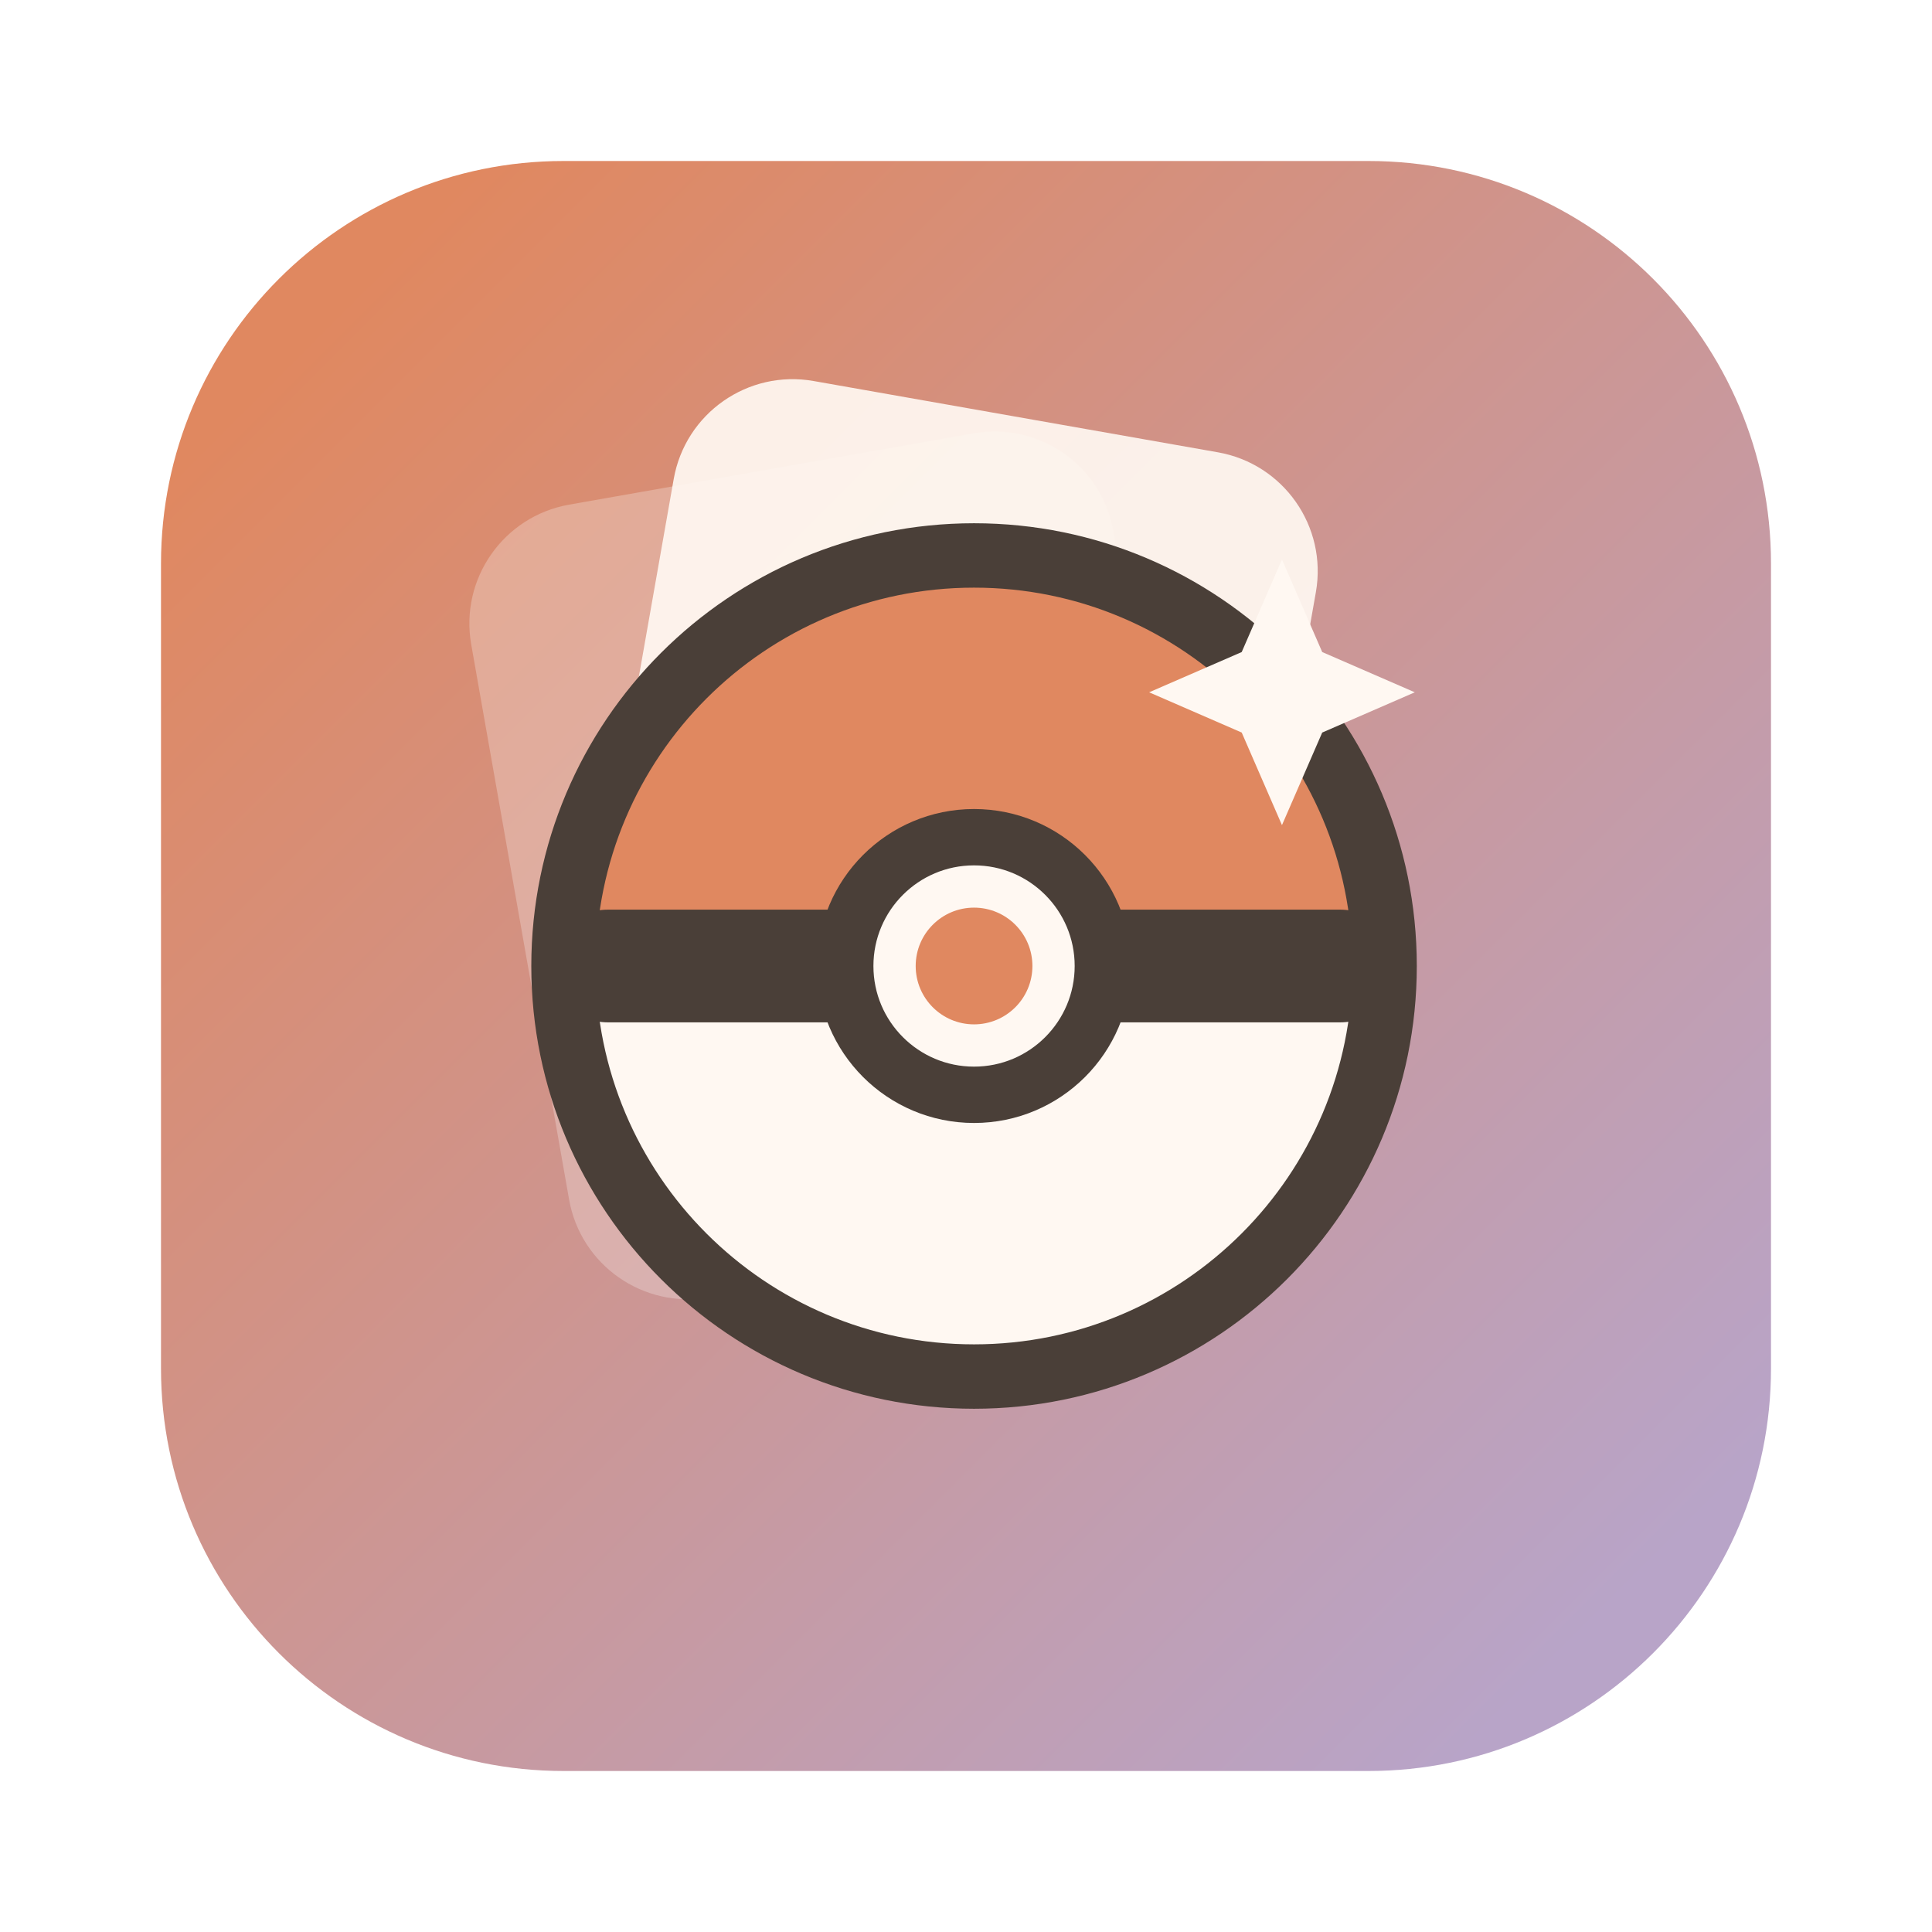
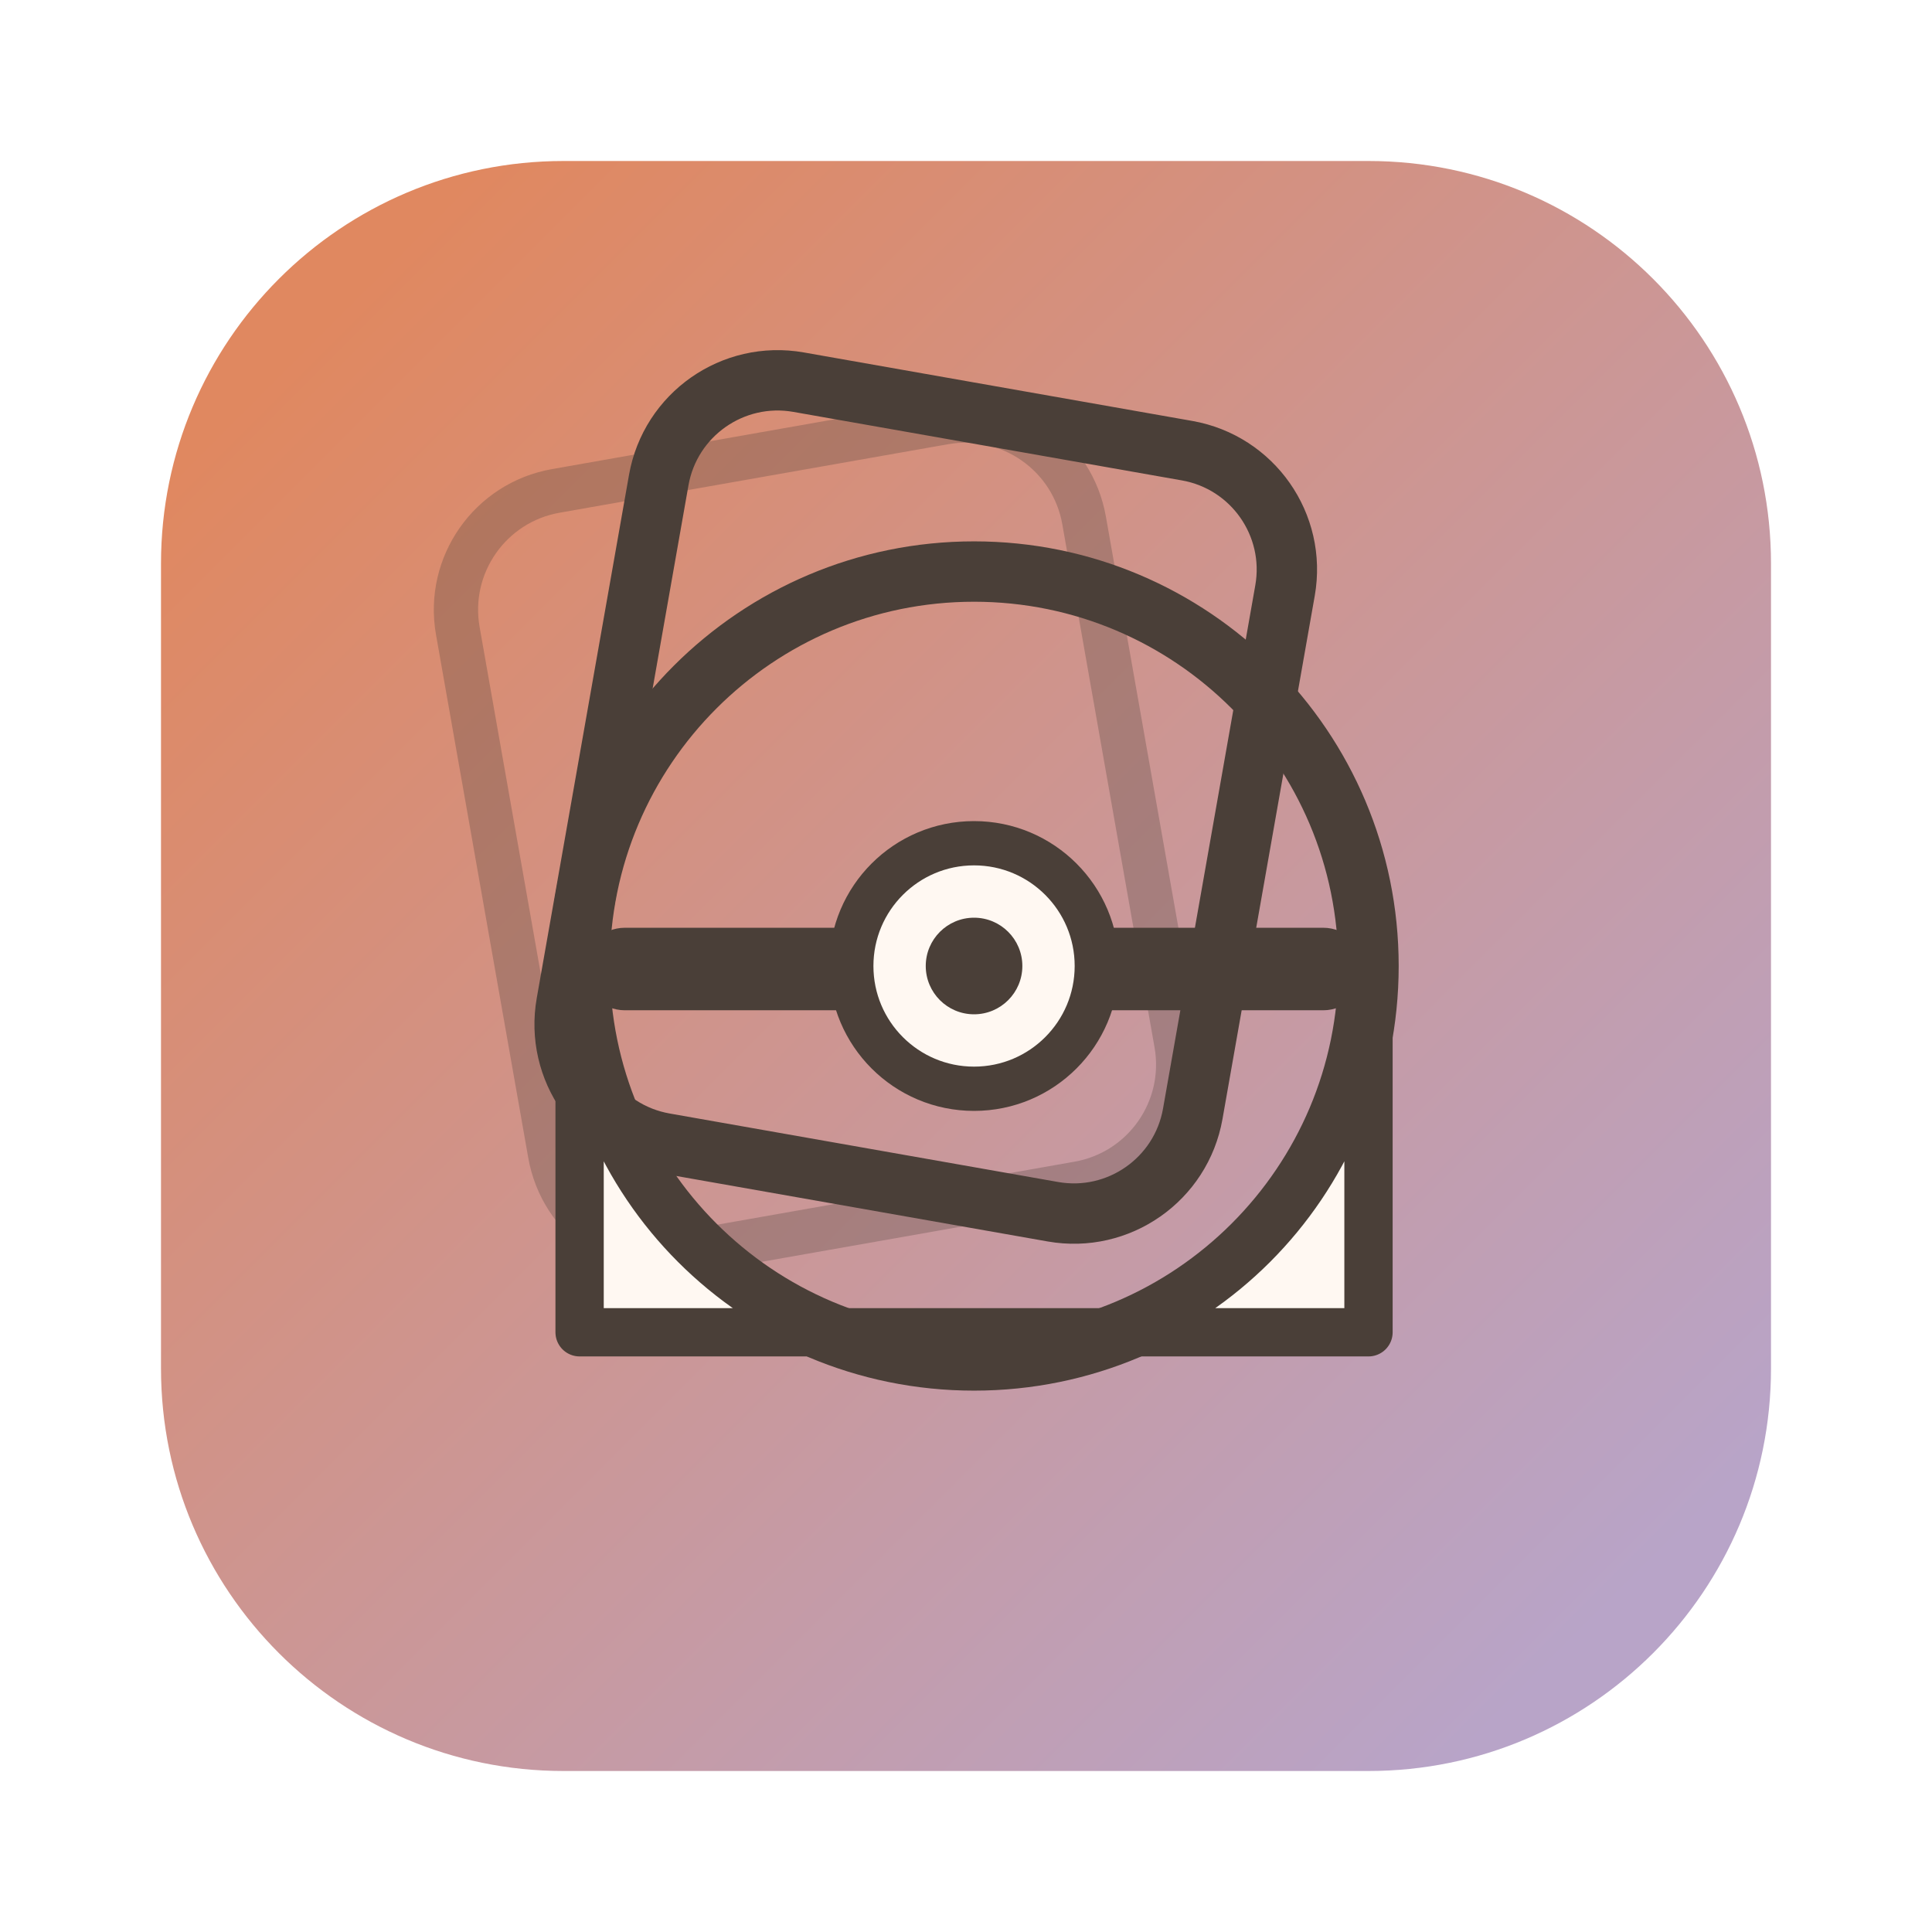
<svg xmlns="http://www.w3.org/2000/svg" width="48" height="48" viewBox="0 0 48 48" fill="none">
  <defs>
    <linearGradient id="bg" x1="8" y1="8" x2="40" y2="40" gradientUnits="userSpaceOnUse">
      <stop offset="0%" stop-color="#e08860" />
      <stop offset="100%" stop-color="#b8a4c8" />
    </linearGradient>
    <clipPath id="ball-clip">
      <circle cx="24.2" cy="24" r="10.2" />
    </clipPath>
  </defs>
  <rect x="4" y="4" width="40" height="40" rx="10" fill="url(#bg)" />
-   <rect x="12.8" y="11.5" width="16.2" height="20" rx="3" transform="rotate(-10 20.9 21.5)" fill="rgba(255,255,255,0.26)" />
-   <rect x="15.4" y="10.2" width="16.2" height="20" rx="3" transform="rotate(10 23.5 20.2)" fill="#fff8f2" fill-opacity="0.92" />
-   <g clip-path="url(#ball-clip)">
-     <rect x="14" y="13.8" width="20.4" height="10.2" fill="#e08860" />
-     <rect x="14" y="24" width="20.4" height="10.2" fill="#fff8f2" />
-   </g>
-   <circle cx="24.2" cy="24" r="10.2" fill="none" stroke="#4a3f38" stroke-width="1.6" />
-   <rect x="13.7" y="22.6" width="21" height="2.8" rx="1.4" fill="#4a3f38" />
-   <circle cx="24.2" cy="24" r="3.2" fill="#fff8f2" stroke="#4a3f38" stroke-width="1.4" />
-   <circle cx="24.2" cy="24" r="1.45" fill="#e08860" />
-   <path d="M31.85 13.9l1 2.3 2.3 1-2.3 1-1 2.3-1-2.3-2.3-1 2.3-1z" fill="#fff8f2" />
+   <rect x="12.4" y="11.2" width="15.8" height="19.2" rx="3" transform="rotate(-10 20.3 20.8)" fill="none" stroke="#4a3f38" stroke-opacity="0.28" stroke-width="1.1" />
+   <rect x="15.1" y="10.2" width="15.8" height="19.2" rx="3" transform="rotate(10 23 19.8)" fill="none" stroke="#4a3f38" stroke-width="1.5" />
+   <circle cx="24.2" cy="24" r="9.8" fill="none" stroke="#4a3f38" stroke-width="1.5" />
+   <path d="M14.4 24a9.8 9.8 0 0 0 19.6 0v9.1H14.4z" fill="#fff8f2" stroke="#4a3f38" stroke-width="1.2" stroke-linejoin="round" />
+   <rect x="14.5" y="23.05" width="19.4" height="2.05" rx="1.025" fill="#4a3f38" />
+   <circle cx="24.2" cy="24" r="3.05" fill="#fff8f2" stroke="#4a3f38" stroke-width="1.1" />
+   <circle cx="24.2" cy="24" r="1.2" fill="#4a3f38" />
</svg>
